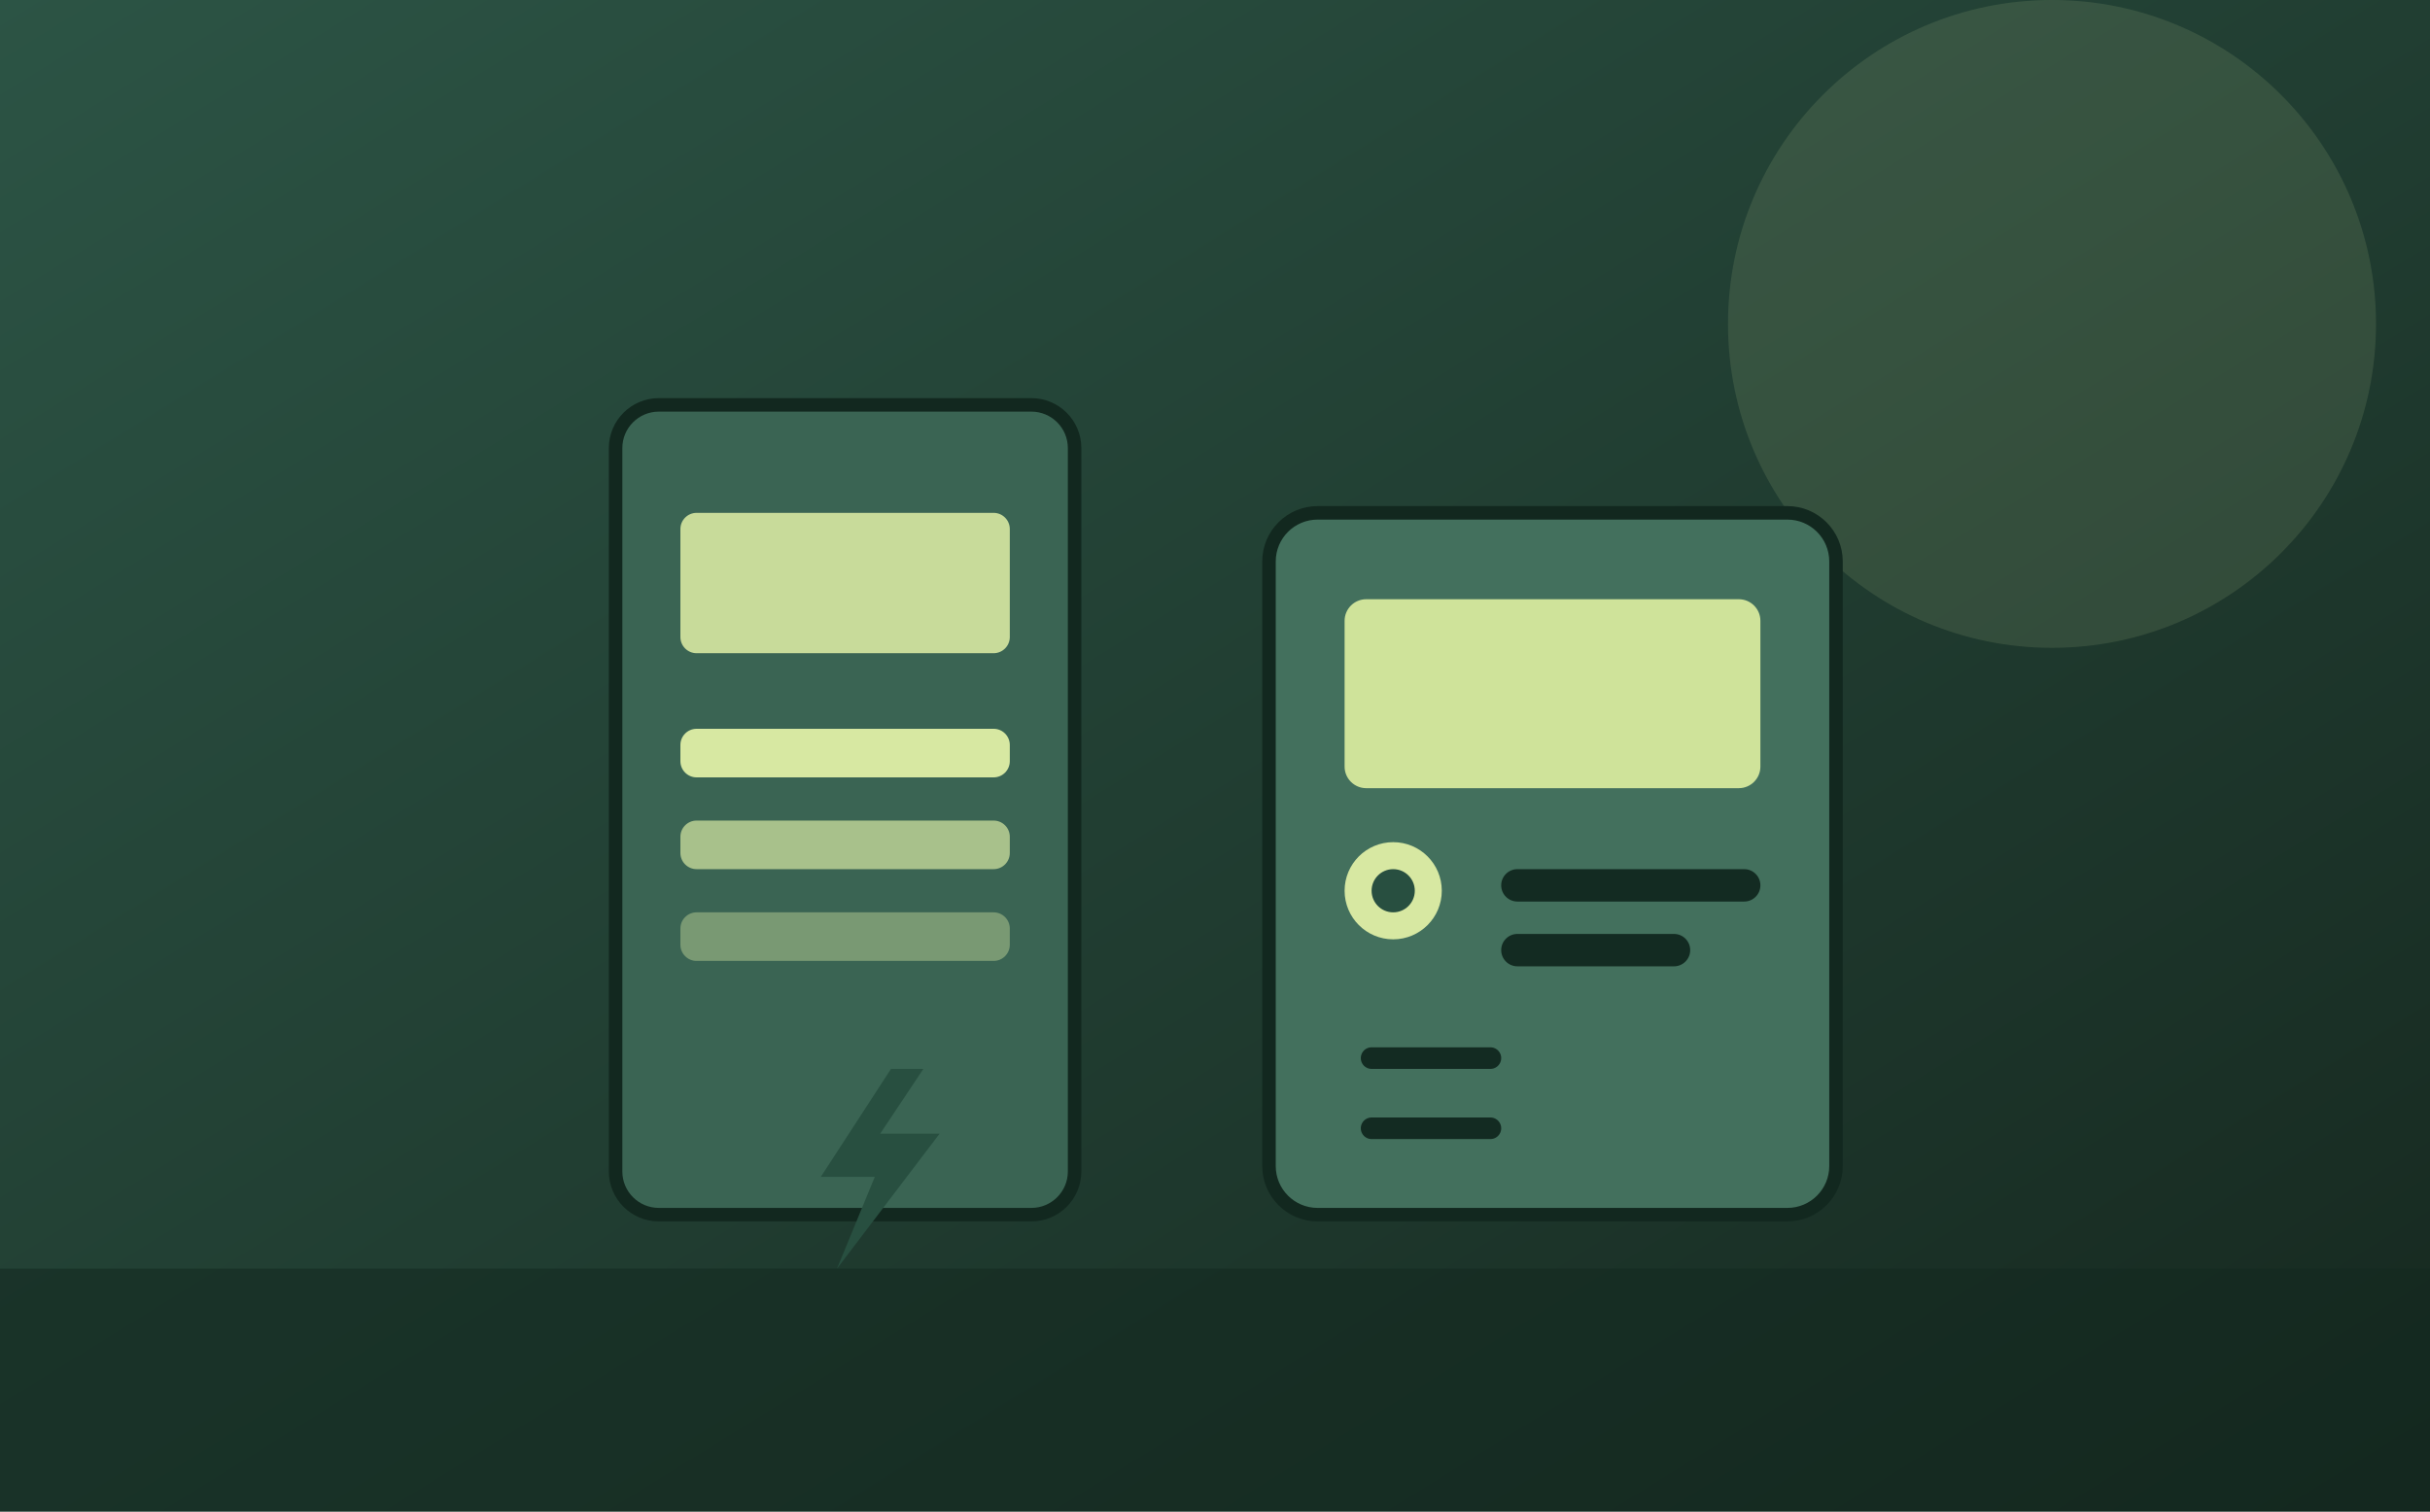
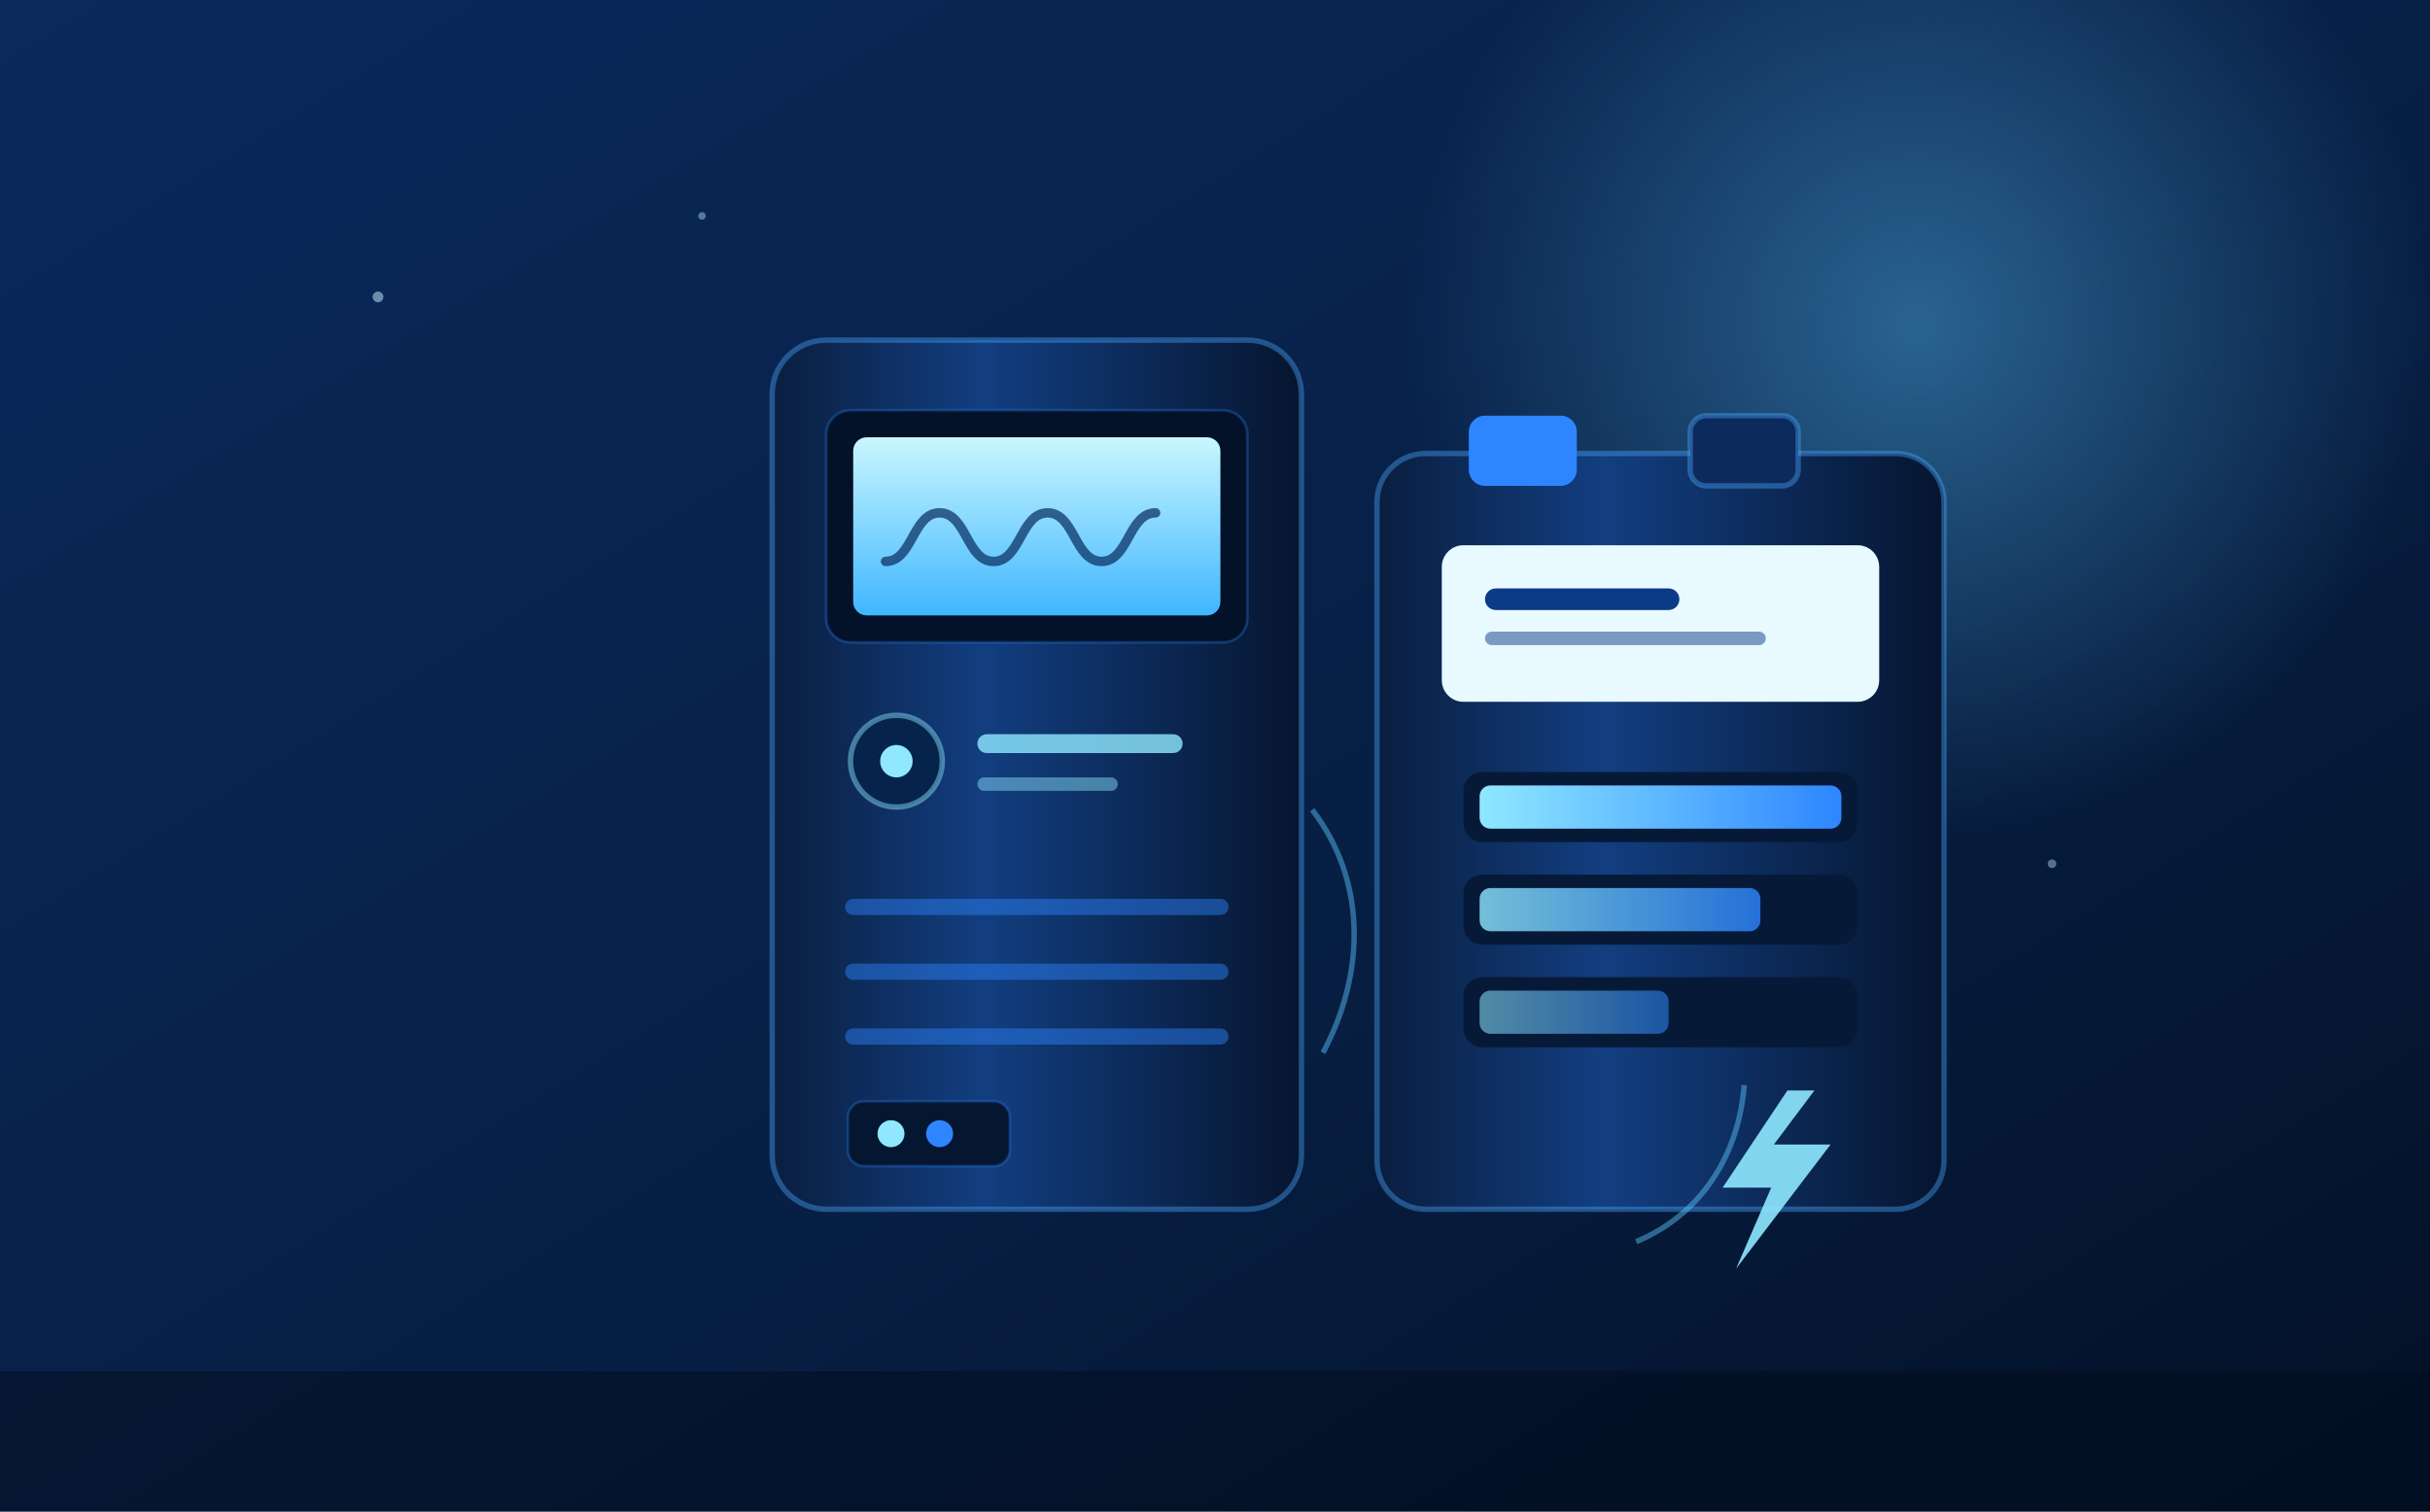
- <svg xmlns="http://www.w3.org/2000/svg" viewBox="0 0 900 560" role="img" aria-label="Solar battery and inverter">
+ <svg xmlns="http://www.w3.org/2000/svg" viewBox="0 0 900 560" role="img" aria-label="Hybrid inverter and battery storage system">
  <defs>
    <linearGradient id="cp-bg" x1="0" y1="0" x2="1" y2="1">
-       <stop offset="0" stop-color="#2c5445" />
-       <stop offset="1" stop-color="#16281f" />
+       <stop offset="0" stop-color="#0a2a5c" />
+       <stop offset=".6" stop-color="#071e42" />
+       <stop offset="1" stop-color="#031025" />
    </linearGradient>
+     <linearGradient id="cp-body" x1="0" y1="0" x2="1" y2="0">
+       <stop offset="0" stop-color="#0a1e3f" />
+       <stop offset=".4" stop-color="#123e80" />
+       <stop offset="1" stop-color="#06152f" />
+     </linearGradient>
+     <linearGradient id="cp-screen" x1="0" y1="0" x2="0" y2="1">
+       <stop offset="0" stop-color="#c9f7ff" />
+       <stop offset="1" stop-color="#3fb6ff" />
+     </linearGradient>
+     <linearGradient id="cp-bar" x1="0" y1="0" x2="1" y2="0">
+       <stop offset="0" stop-color="#8fe8ff" />
+       <stop offset="1" stop-color="#2d86ff" />
+     </linearGradient>
+     <radialGradient id="cp-glow" cx=".5" cy=".5" r=".5">
+       <stop offset="0" stop-color="#5cc8ff" stop-opacity=".4" />
+       <stop offset="1" stop-color="#5cc8ff" stop-opacity="0" />
+     </radialGradient>
  </defs>
  <rect width="900" height="560" fill="url(#cp-bg)" />
-   <circle cx="760" cy="120" r="120" fill="#d7e8a2" opacity=".12" />
-   <g>
-     <rect x="228" y="150" width="170" height="300" rx="16" fill="#3a6453" />
-     <rect x="228" y="150" width="170" height="300" rx="16" fill="none" stroke="#12281f" stroke-width="5" />
-     <rect x="252" y="190" width="122" height="52" rx="6" fill="#d7e8a2" opacity=".9" />
-     <g fill="#d7e8a2">
-       <rect x="252" y="270" width="122" height="18" rx="6" />
-       <rect x="252" y="304" width="122" height="18" rx="6" opacity=".7" />
-       <rect x="252" y="338" width="122" height="18" rx="6" opacity=".4" />
+   <circle cx="710" cy="120" r="190" fill="url(#cp-glow)" />
+   <g fill="#c9f4ff">
+     <circle cx="140" cy="110" r="2" opacity=".5" />
+     <circle cx="260" cy="80" r="1.4" opacity=".4" />
+     <circle cx="760" cy="320" r="1.6" opacity=".4" />
+   </g>
+   <g transform="translate(286 126)">
+     <rect x="0" y="0" width="196" height="322" rx="20" fill="url(#cp-body)" stroke="#4aa8ff" stroke-opacity=".4" stroke-width="2" />
+     <rect x="20" y="26" width="156" height="86" rx="9" fill="#031228" stroke="#2d86ff" stroke-opacity=".3" />
+     <rect x="30" y="36" width="136" height="66" rx="5" fill="url(#cp-screen)" />
+     <path d="M42 82c10 0 10-18 20-18s10 18 20 18 10-18 20-18 10 18 20 18 10-18 20-18" fill="none" stroke="#052a5c" stroke-width="3.5" stroke-linecap="round" opacity=".7" />
+     <circle cx="46" cy="156" r="17" fill="#06234c" stroke="#8fe8ff" stroke-opacity=".45" stroke-width="2" />
+     <circle cx="46" cy="156" r="6" fill="#8fe8ff" />
+     <g fill="#8fe8ff">
+       <rect x="76" y="146" width="76" height="7" rx="3.5" opacity=".8" />
+       <rect x="76" y="162" width="52" height="5" rx="2.5" opacity=".45" />
    </g>
-     <path d="M330 396l-26 40h20l-14 34 38-50h-22l16-24z" fill="#284f40" />
+     <g stroke="#2d86ff" stroke-opacity=".45" stroke-width="6" stroke-linecap="round">
+       <path d="M30 210h136" />
+       <path d="M30 234h136" />
+       <path d="M30 258h136" />
+     </g>
+     <rect x="28" y="282" width="60" height="24" rx="6" fill="#041630" stroke="#2d86ff" stroke-opacity=".3" />
+     <circle cx="44" cy="294" r="5" fill="#8fe8ff" />
+     <circle cx="62" cy="294" r="5" fill="#2d86ff" />
  </g>
-   <g>
-     <rect x="470" y="190" width="210" height="260" rx="18" fill="#43705d" />
-     <rect x="470" y="190" width="210" height="260" rx="18" fill="none" stroke="#12281f" stroke-width="5" />
-     <rect x="498" y="222" width="154" height="70" rx="8" fill="#cfe39a" />
-     <circle cx="516" cy="330" r="18" fill="#d7e8a2" />
-     <circle cx="516" cy="330" r="8" fill="#284f40" />
-     <g fill="#132b22">
-       <rect x="556" y="322" width="96" height="12" rx="6" />
-       <rect x="556" y="346" width="70" height="12" rx="6" />
+   <g transform="translate(510 168)">
+     <rect x="0" y="0" width="210" height="280" rx="18" fill="url(#cp-body)" stroke="#4aa8ff" stroke-opacity=".4" stroke-width="2" />
+     <rect x="34" y="-14" width="40" height="26" rx="6" fill="#2d86ff" />
+     <rect x="116" y="-14" width="40" height="26" rx="6" fill="#0c2a5c" stroke="#4aa8ff" stroke-opacity=".4" stroke-width="2" />
+     <rect x="24" y="34" width="162" height="58" rx="8" fill="#e8faff" />
+     <g fill="#0b3a86">
+       <rect x="40" y="50" width="72" height="8" rx="4" />
+       <rect x="40" y="66" width="104" height="5" rx="2.5" opacity=".5" />
    </g>
-     <g stroke="#132b22" stroke-width="8" stroke-linecap="round">
-       <path d="M508 392h44" />
-       <path d="M508 418h44" />
+     <g>
+       <rect x="32" y="118" width="146" height="26" rx="7" fill="#061a38" />
+       <rect x="38" y="123" width="134" height="16" rx="4" fill="url(#cp-bar)" />
+       <rect x="32" y="156" width="146" height="26" rx="7" fill="#061a38" />
+       <rect x="38" y="161" width="104" height="16" rx="4" fill="url(#cp-bar)" opacity=".8" />
+       <rect x="32" y="194" width="146" height="26" rx="7" fill="#061a38" />
+       <rect x="38" y="199" width="70" height="16" rx="4" fill="url(#cp-bar)" opacity=".55" />
    </g>
+     <path d="M152 236l-24 36h18l-13 30 35-46h-21l15-20z" fill="#8fe8ff" opacity=".9" />
  </g>
-   <rect y="470" width="900" height="90" fill="#12281f" opacity=".55" />
+   <g fill="none" stroke="#5cc8ff" stroke-opacity=".45" stroke-width="2">
+     <path d="M486 300c20 26 20 60 4 90" />
+     <path d="M606 460c24-10 38-32 40-58" />
+   </g>
+   <rect y="508" width="900" height="52" fill="#020b1c" opacity=".5" />
</svg>
